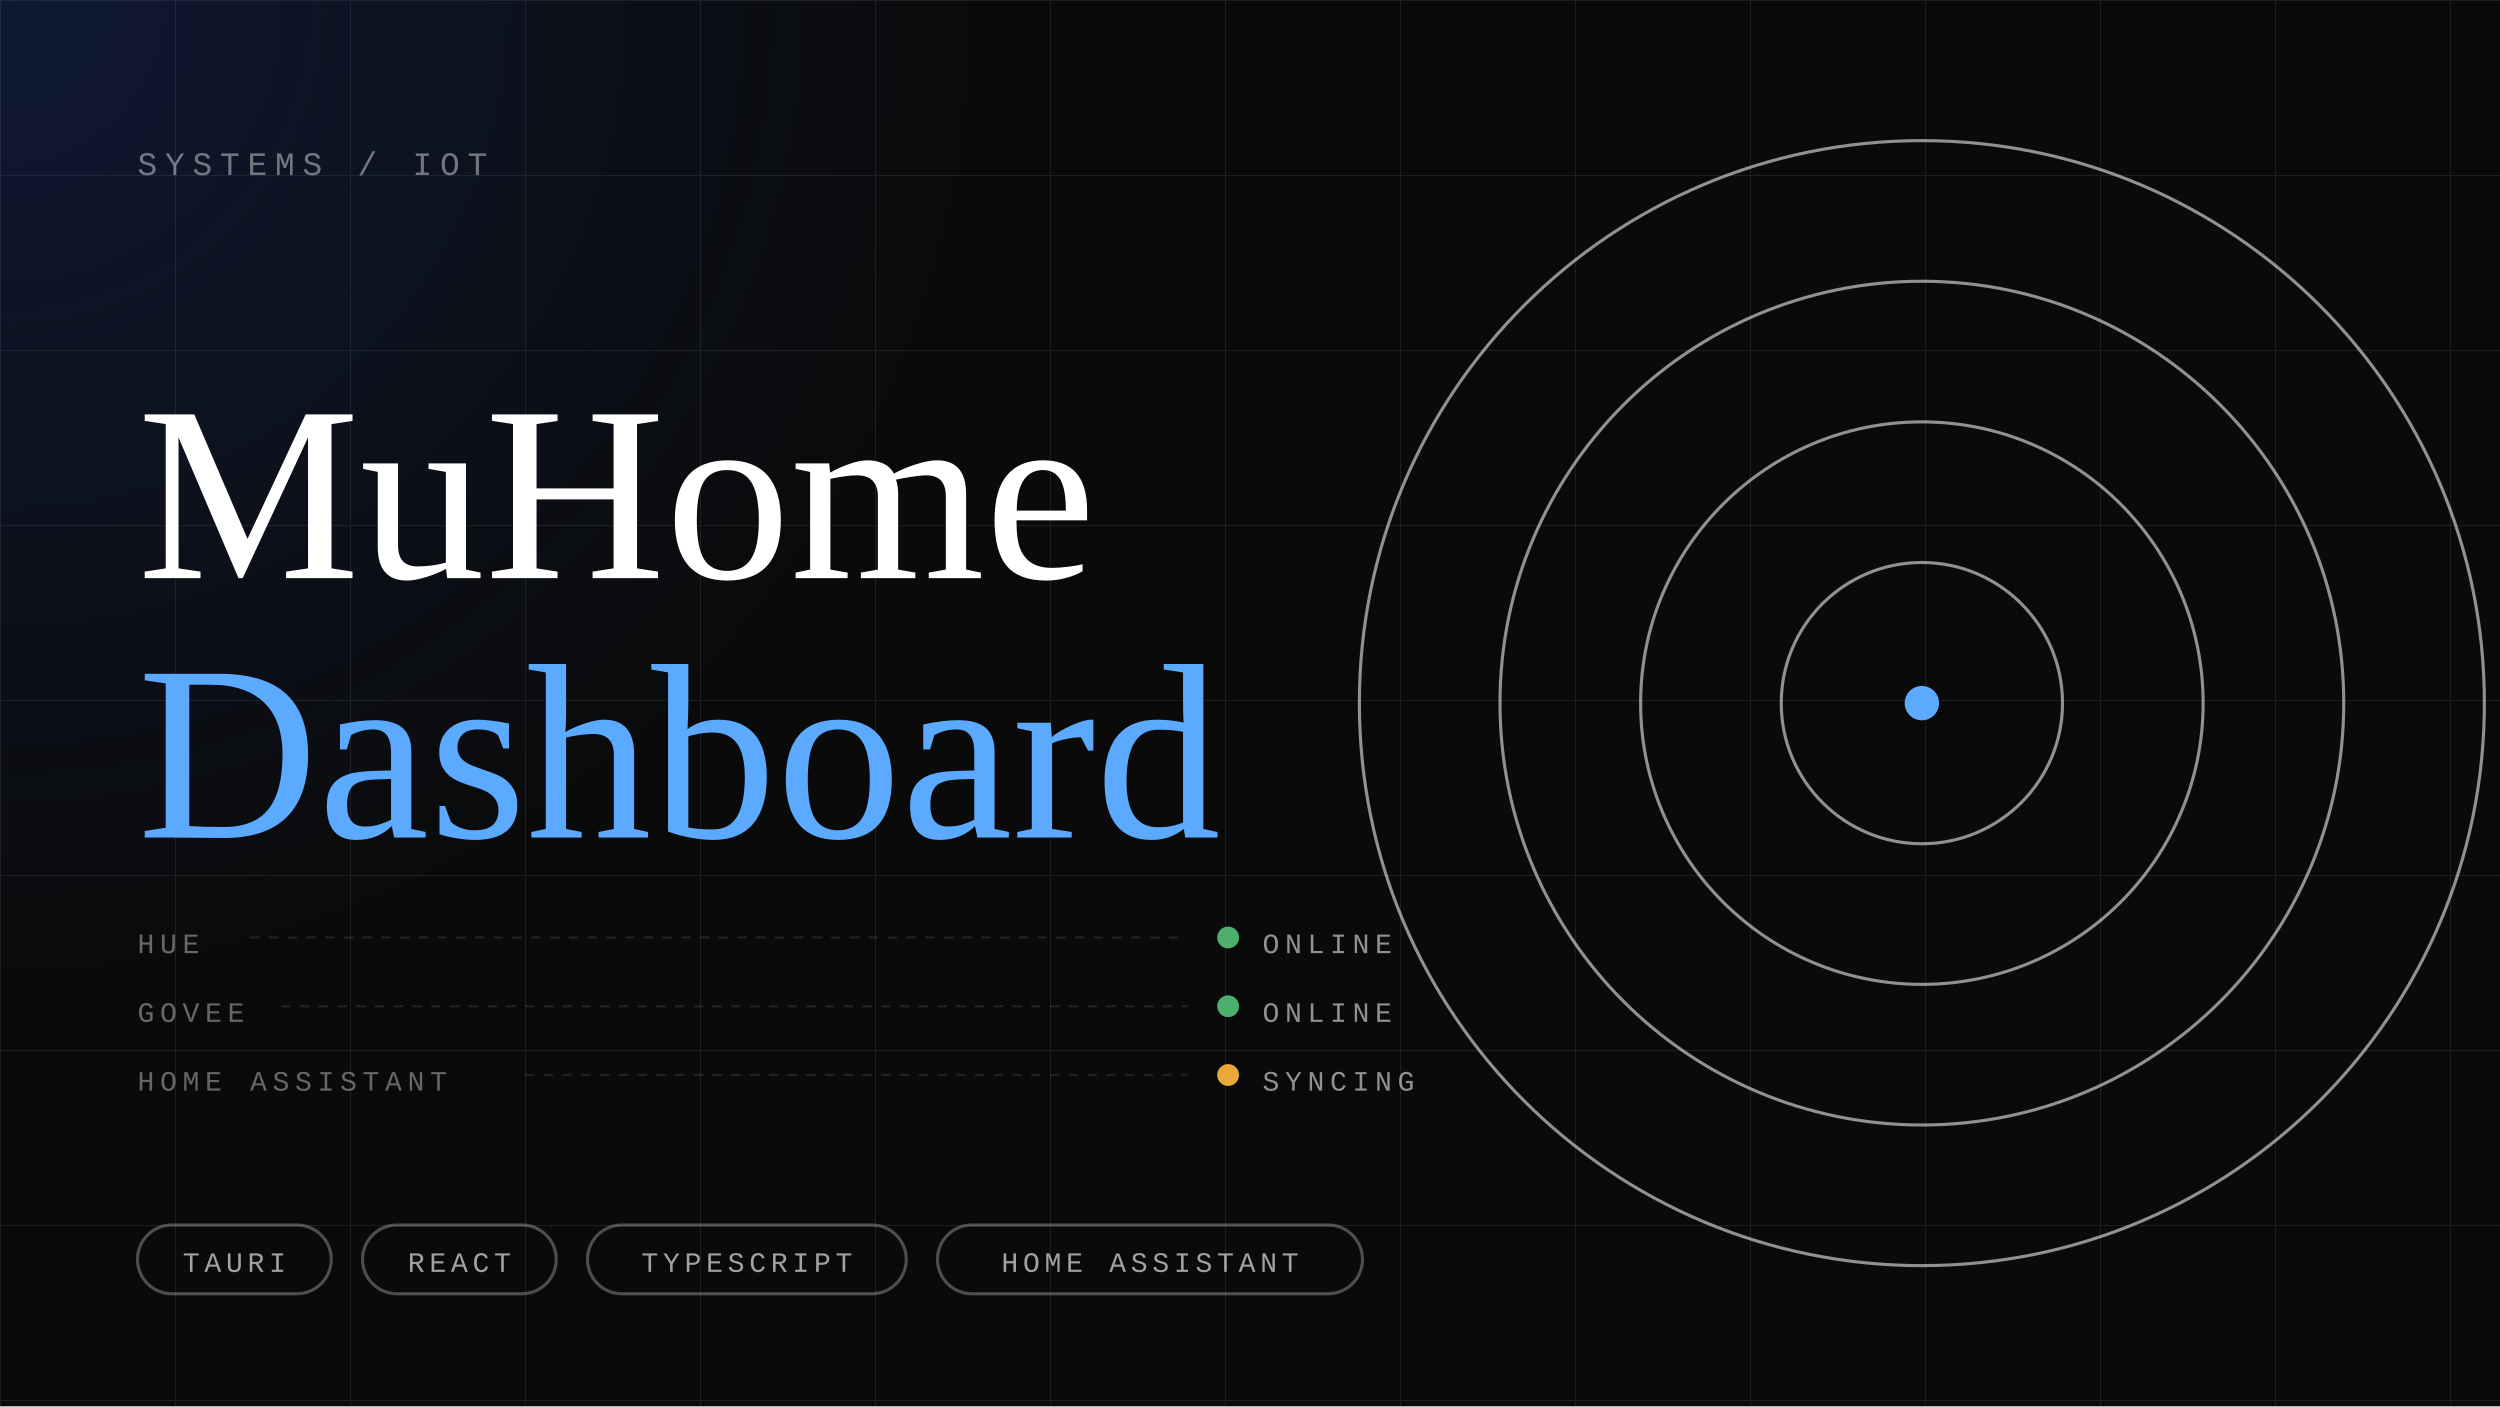
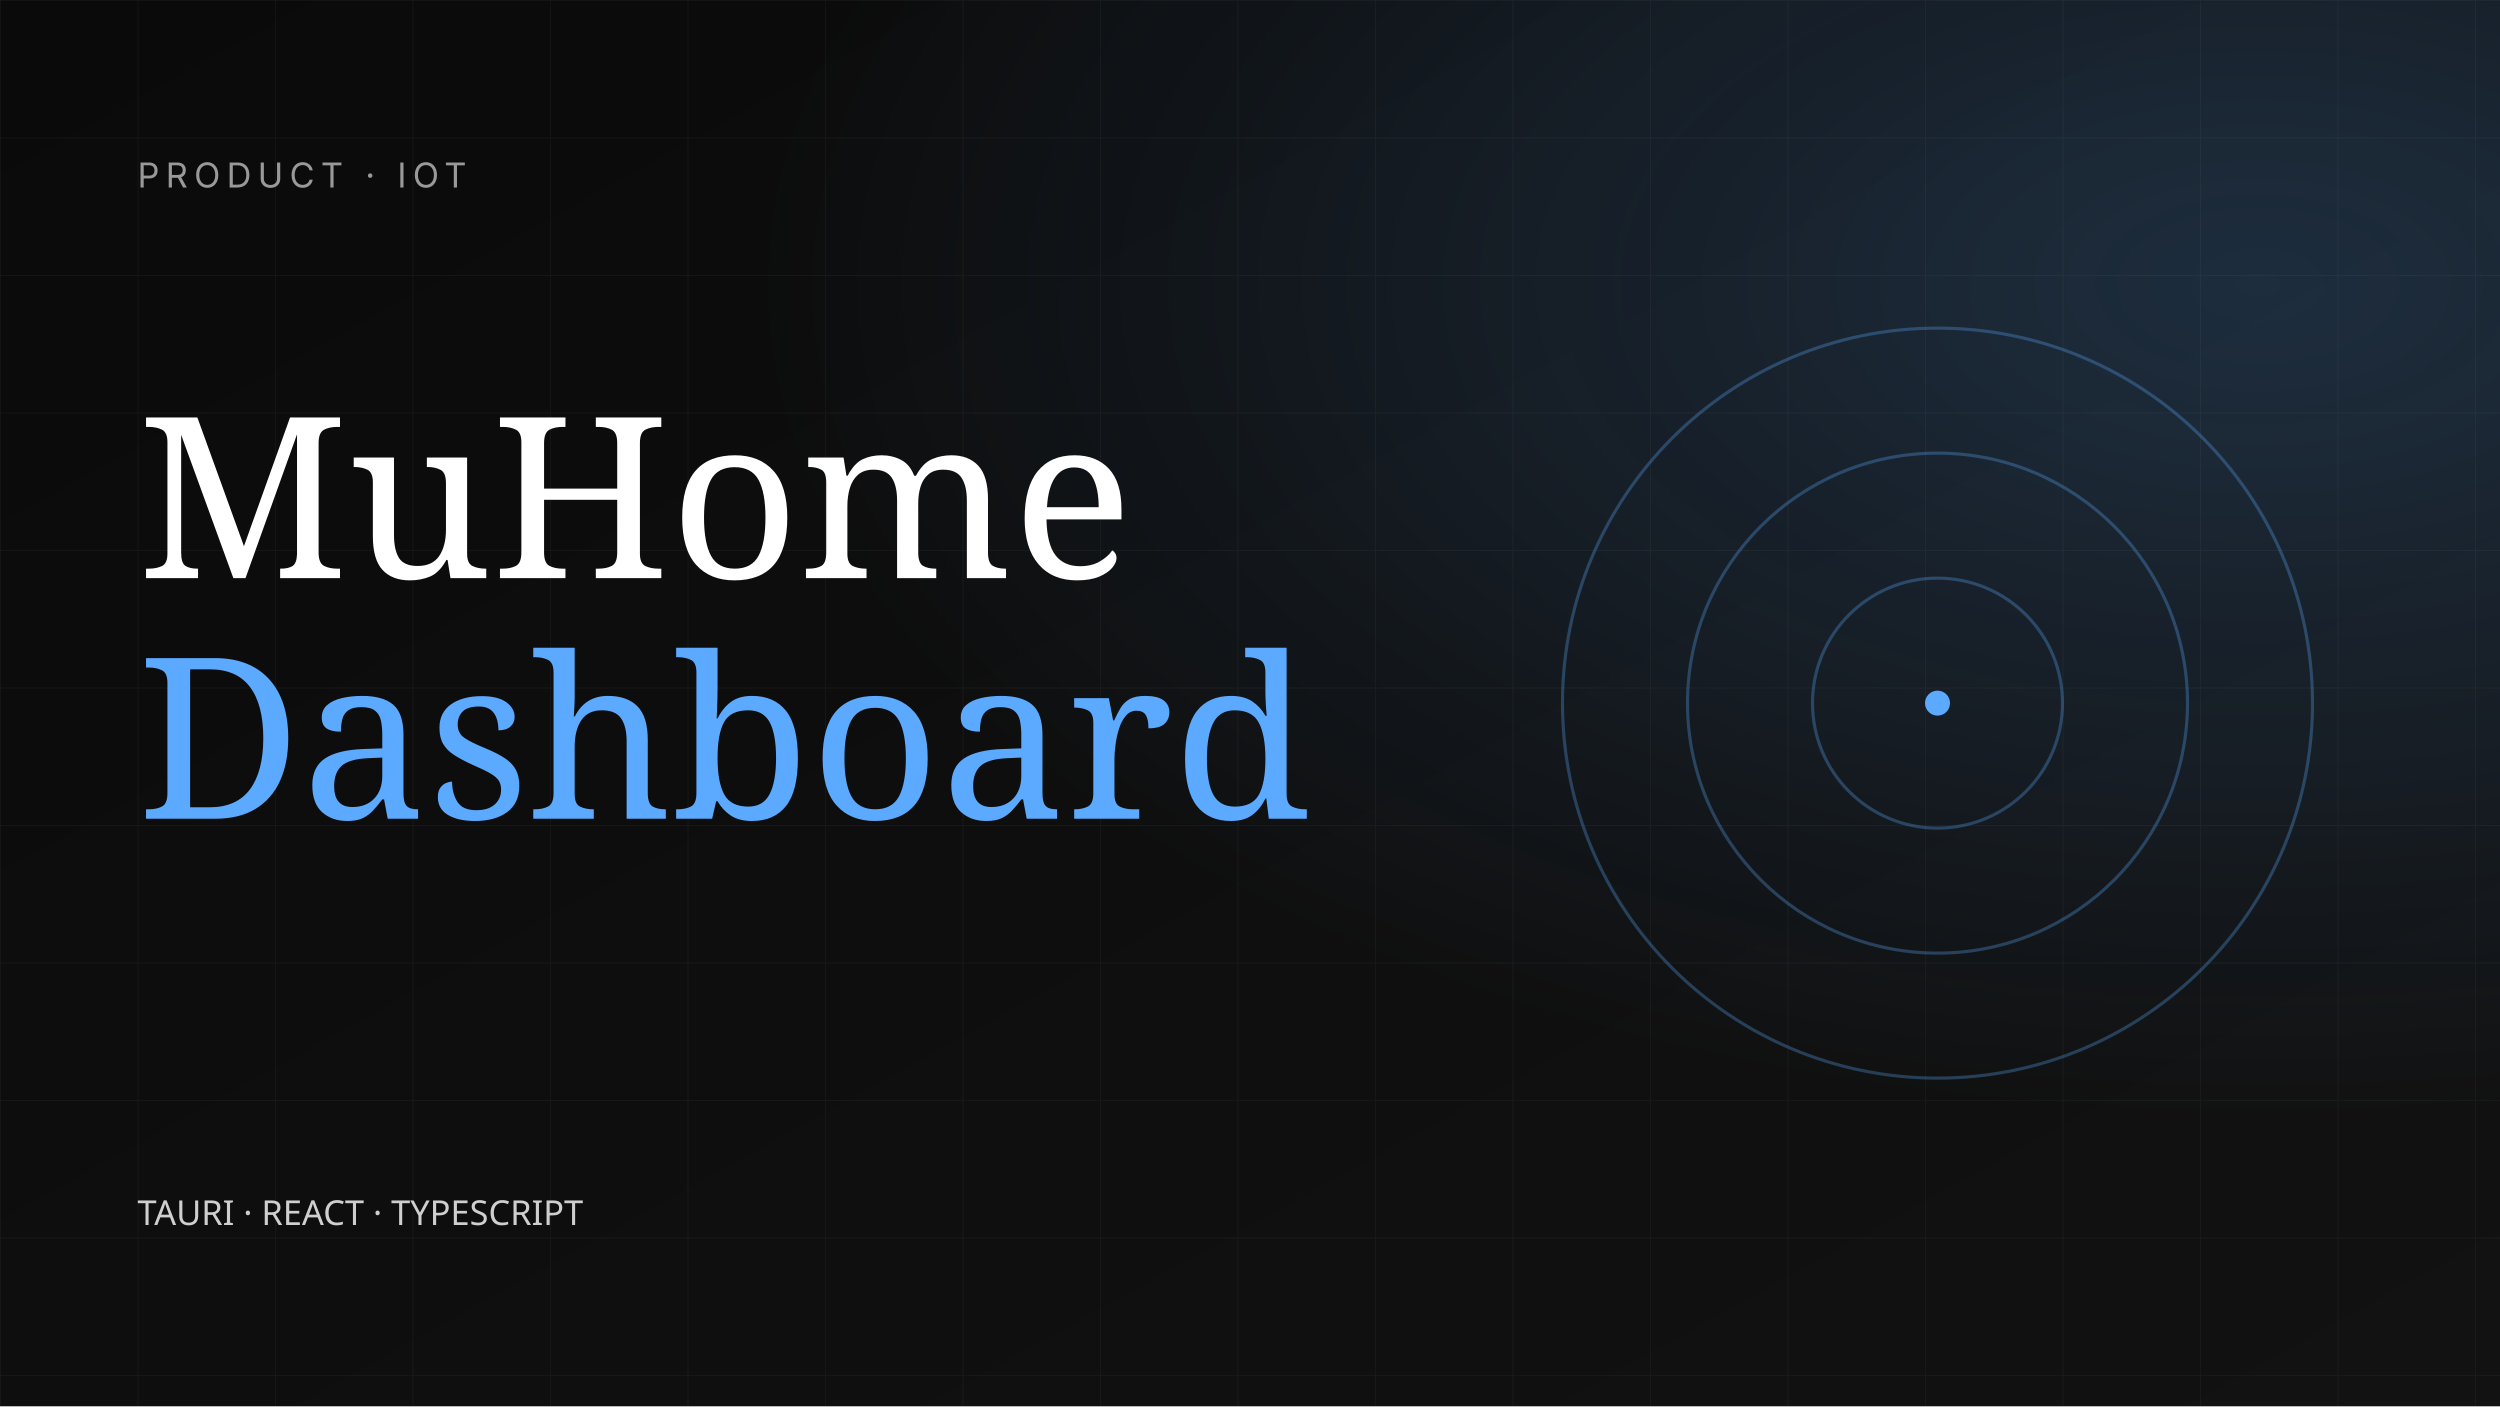
- <svg xmlns="http://www.w3.org/2000/svg" viewBox="0 0 800 450" width="800" height="450">
+ <svg xmlns="http://www.w3.org/2000/svg" viewBox="0 0 800 450" width="800" height="450" role="img" aria-labelledby="title">
  <defs>
-     <pattern id="grid" width="56" height="56" patternUnits="userSpaceOnUse">
-       <path d="M 56 0 L 0 0 0 56" fill="none" stroke="rgba(255,255,255,0.09)" stroke-width="0.6" />
+     <linearGradient id="bg" x1="0" y1="0" x2="1" y2="1">
+       <stop offset="0" stop-color="#0a0a0a" />
+       <stop offset="1" stop-color="#121212" />
+     </linearGradient>
+     <radialGradient id="accent" cx="90%" cy="20%" r="60%">
+       <stop offset="0" stop-color="#5BAAFF" stop-opacity="0.2" />
+       <stop offset="1" stop-color="#5BAAFF" stop-opacity="0" />
+     </radialGradient>
+     <pattern id="grid" width="44" height="44" patternUnits="userSpaceOnUse">
+       <path d="M 44 0 L 0 0 0 44" fill="none" stroke="#ffffff" stroke-opacity="0.05" stroke-width="0.5" />
    </pattern>
-     <radialGradient id="glow" cx="0" cy="0" r="320" gradientUnits="userSpaceOnUse">
-       <stop offset="0%" stop-color="#1E4FBF" stop-opacity="0.22" />
-       <stop offset="100%" stop-color="#1E4FBF" stop-opacity="0" />
-     </radialGradient>
  </defs>
-   <rect width="800" height="450" fill="#0a0a0a" />
+   <rect width="800" height="450" fill="url(#bg)" />
+   <rect width="800" height="450" fill="url(#accent)" />
  <rect width="800" height="450" fill="url(#grid)" />
-   <rect width="800" height="450" fill="url(#glow)" />
-   <g fill="none" stroke="rgba(255,255,255,0.55)" stroke-width="1">
-     <circle cx="615" cy="225" r="45" />
-     <circle cx="615" cy="225" r="90" />
-     <circle cx="615" cy="225" r="135" />
-     <circle cx="615" cy="225" r="180" />
+   <g fill="none" stroke="#5BAAFF" stroke-opacity="0.3" stroke-width="1">
+     <circle cx="620" cy="225" r="40" />
+     <circle cx="620" cy="225" r="80" />
+     <circle cx="620" cy="225" r="120" />
  </g>
-   <circle cx="615" cy="225" r="5.5" fill="#5BAAFF" />
-   <text x="44" y="56" font-family="'Courier New', Courier, monospace" font-size="10.5" letter-spacing="2.5" fill="rgba(255,255,255,0.42)">SYSTEMS / IOT</text>
-   <text x="44" y="185" font-family="Georgia, 'Times New Roman', serif" font-size="80" font-weight="400" fill="white">MuHome</text>
-   <text x="44" y="268" font-family="Georgia, 'Times New Roman', serif" font-size="80" font-weight="400" fill="#5BAAFF">Dashboard</text>
-   <text x="44" y="305" font-family="'Courier New', Courier, monospace" font-size="9" letter-spacing="1.8" fill="rgba(255,255,255,0.38)">HUE</text>
-   <line x1="80" y1="300" x2="380" y2="300" stroke="rgba(255,255,255,0.1)" stroke-width="0.7" stroke-dasharray="3 3" />
-   <circle cx="393" cy="300" r="3.5" fill="#4CAF6E" />
-   <text x="404" y="305" font-family="'Courier New', Courier, monospace" font-size="9" letter-spacing="1.8" fill="rgba(255,255,255,0.55)">ONLINE</text>
-   <text x="44" y="327" font-family="'Courier New', Courier, monospace" font-size="9" letter-spacing="1.8" fill="rgba(255,255,255,0.38)">GOVEE</text>
-   <line x1="90" y1="322" x2="380" y2="322" stroke="rgba(255,255,255,0.1)" stroke-width="0.7" stroke-dasharray="3 3" />
-   <circle cx="393" cy="322" r="3.5" fill="#4CAF6E" />
-   <text x="404" y="327" font-family="'Courier New', Courier, monospace" font-size="9" letter-spacing="1.8" fill="rgba(255,255,255,0.55)">ONLINE</text>
-   <text x="44" y="349" font-family="'Courier New', Courier, monospace" font-size="9" letter-spacing="1.8" fill="rgba(255,255,255,0.38)">HOME ASSISTANT</text>
-   <line x1="168" y1="344" x2="380" y2="344" stroke="rgba(255,255,255,0.1)" stroke-width="0.7" stroke-dasharray="3 3" />
-   <circle cx="393" cy="344" r="3.5" fill="#E8A83A" />
-   <text x="404" y="349" font-family="'Courier New', Courier, monospace" font-size="9" letter-spacing="1.8" fill="rgba(255,255,255,0.55)">SYNCING</text>
-   <rect x="44" y="392" width="62" height="22" rx="11" fill="none" stroke="rgba(255,255,255,0.28)" stroke-width="1" />
-   <text x="75" y="407" text-anchor="middle" font-family="'Courier New', Courier, monospace" font-size="9" letter-spacing="1.5" fill="rgba(255,255,255,0.62)">TAURI</text>
-   <rect x="116" y="392" width="62" height="22" rx="11" fill="none" stroke="rgba(255,255,255,0.28)" stroke-width="1" />
-   <text x="147" y="407" text-anchor="middle" font-family="'Courier New', Courier, monospace" font-size="9" letter-spacing="1.5" fill="rgba(255,255,255,0.62)">REACT</text>
-   <rect x="188" y="392" width="102" height="22" rx="11" fill="none" stroke="rgba(255,255,255,0.28)" stroke-width="1" />
-   <text x="239" y="407" text-anchor="middle" font-family="'Courier New', Courier, monospace" font-size="9" letter-spacing="1.5" fill="rgba(255,255,255,0.62)">TYPESCRIPT</text>
-   <rect x="300" y="392" width="136" height="22" rx="11" fill="none" stroke="rgba(255,255,255,0.28)" stroke-width="1" />
-   <text x="368" y="407" text-anchor="middle" font-family="'Courier New', Courier, monospace" font-size="9" letter-spacing="1.5" fill="rgba(255,255,255,0.62)">HOME ASSISTANT</text>
+   <circle cx="620" cy="225" r="4" fill="#5BAAFF" />
+   <text x="44" y="60" fill="#999" font-family="system-ui, -apple-system, sans-serif" font-size="11" letter-spacing="2">PRODUCT · IOT</text>
+   <text x="44" y="185" fill="#ffffff" font-family="Georgia, serif" font-size="72" font-weight="400">MuHome</text>
+   <text x="44" y="262" fill="#5BAAFF" font-family="Georgia, serif" font-size="72" font-weight="400">Dashboard</text>
+   <text x="44" y="392" fill="#ffffff" fill-opacity="0.8" font-family="system-ui, sans-serif" font-size="11">TAURI · REACT · TYPESCRIPT</text>
</svg>
